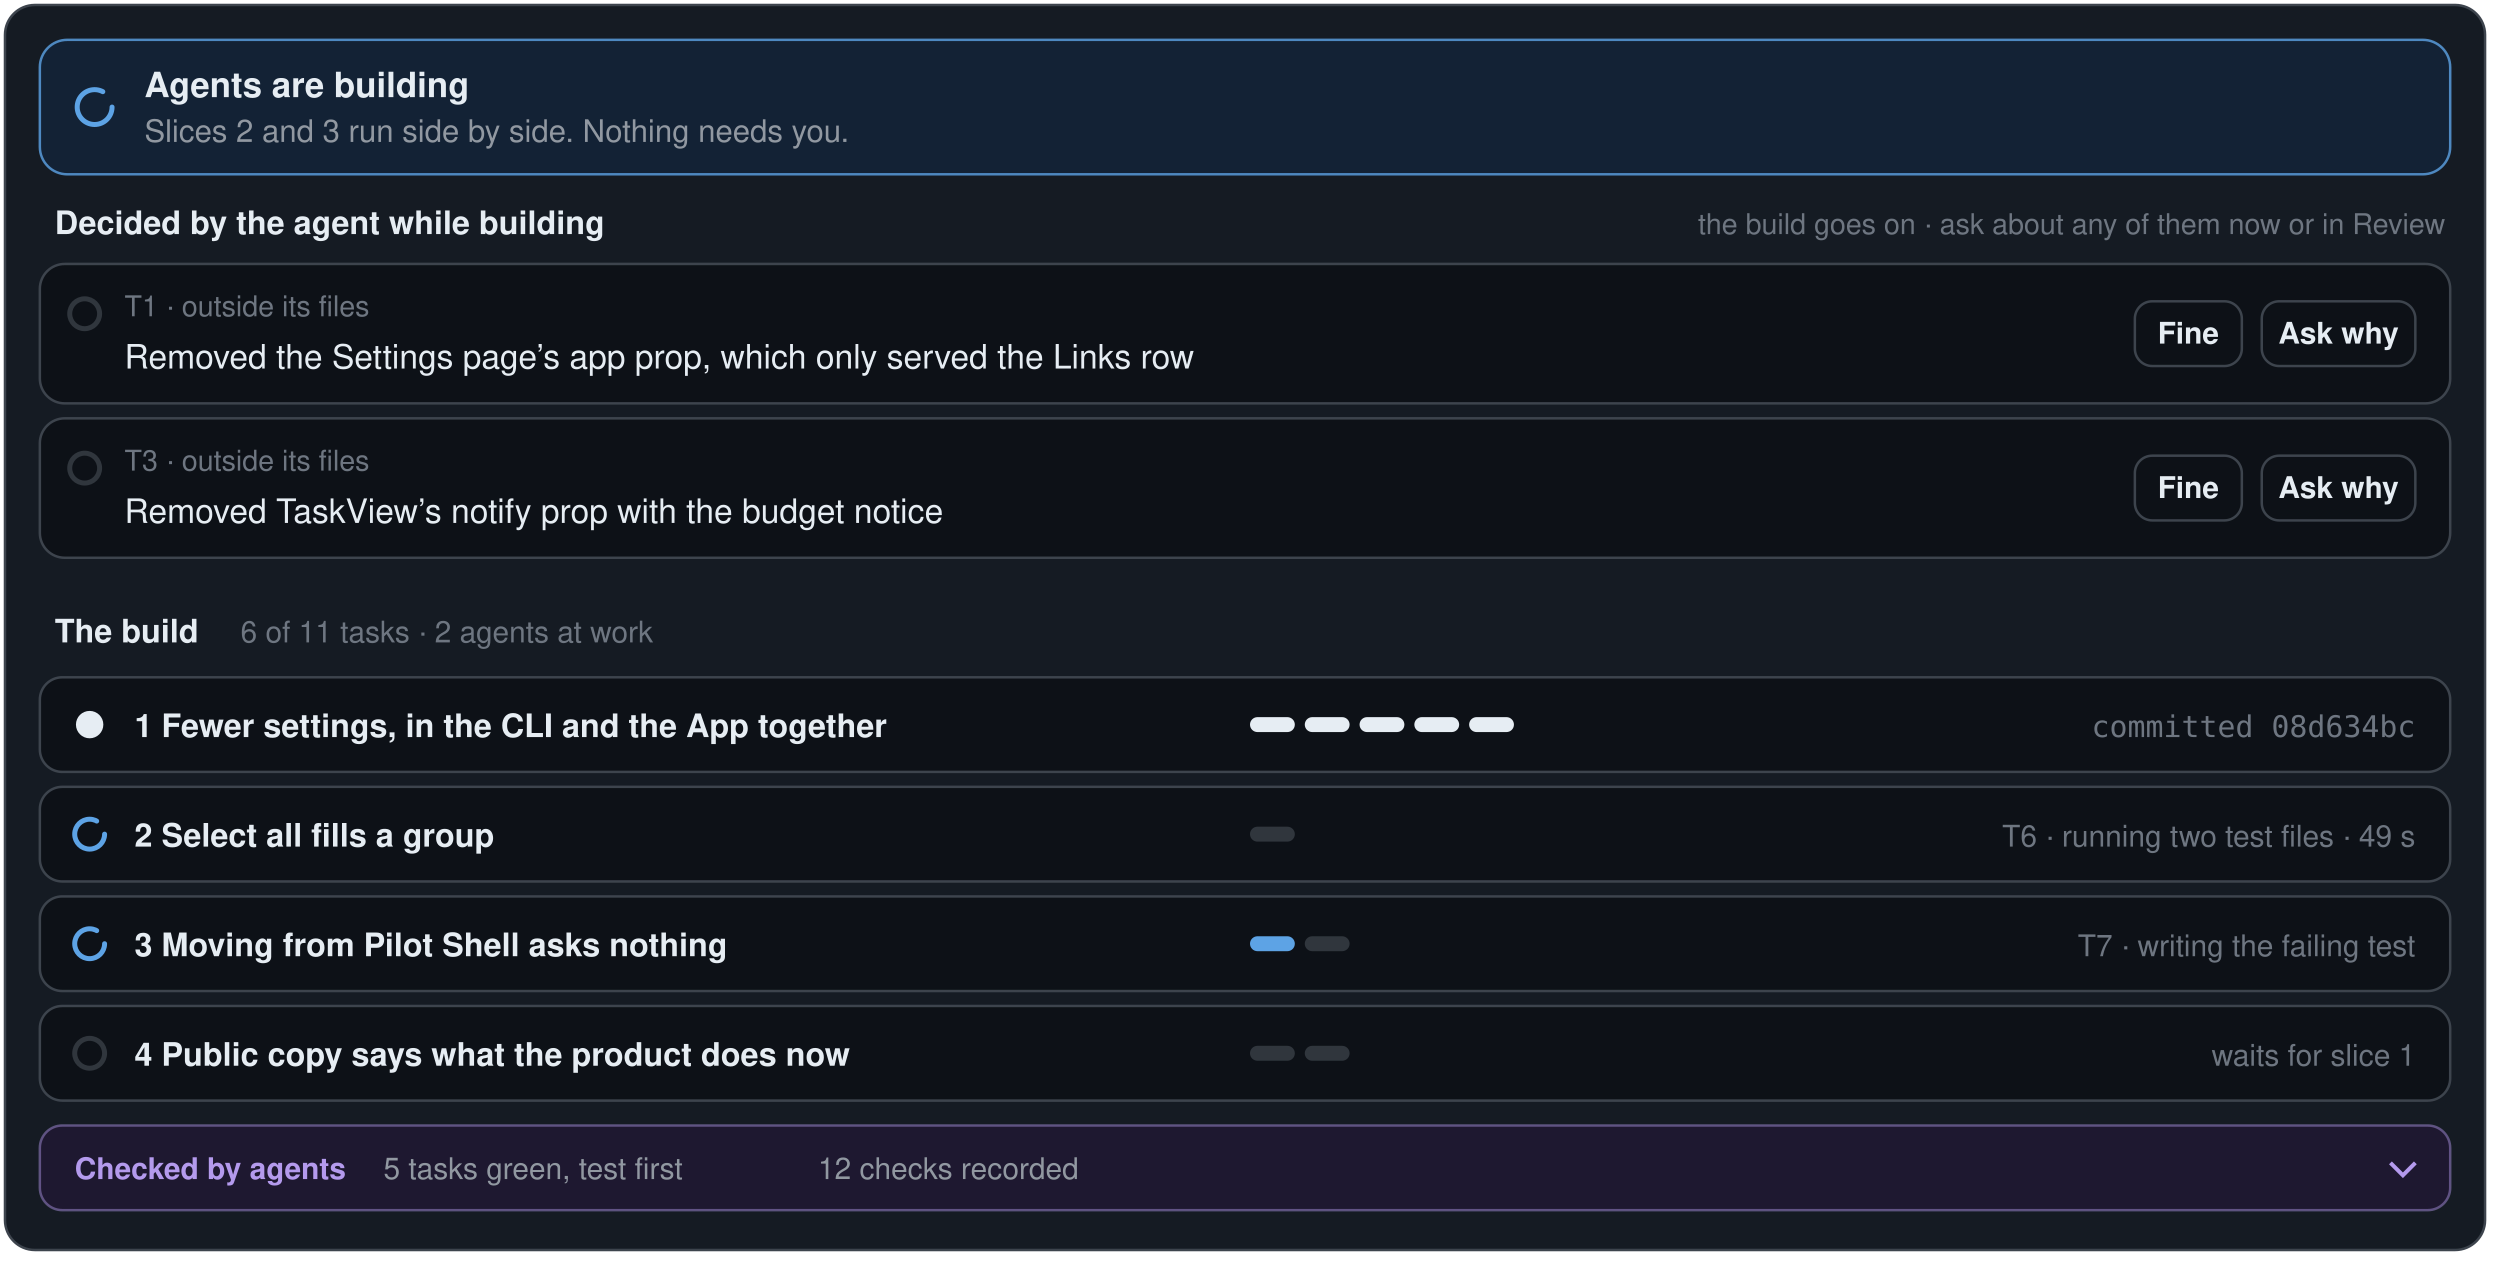
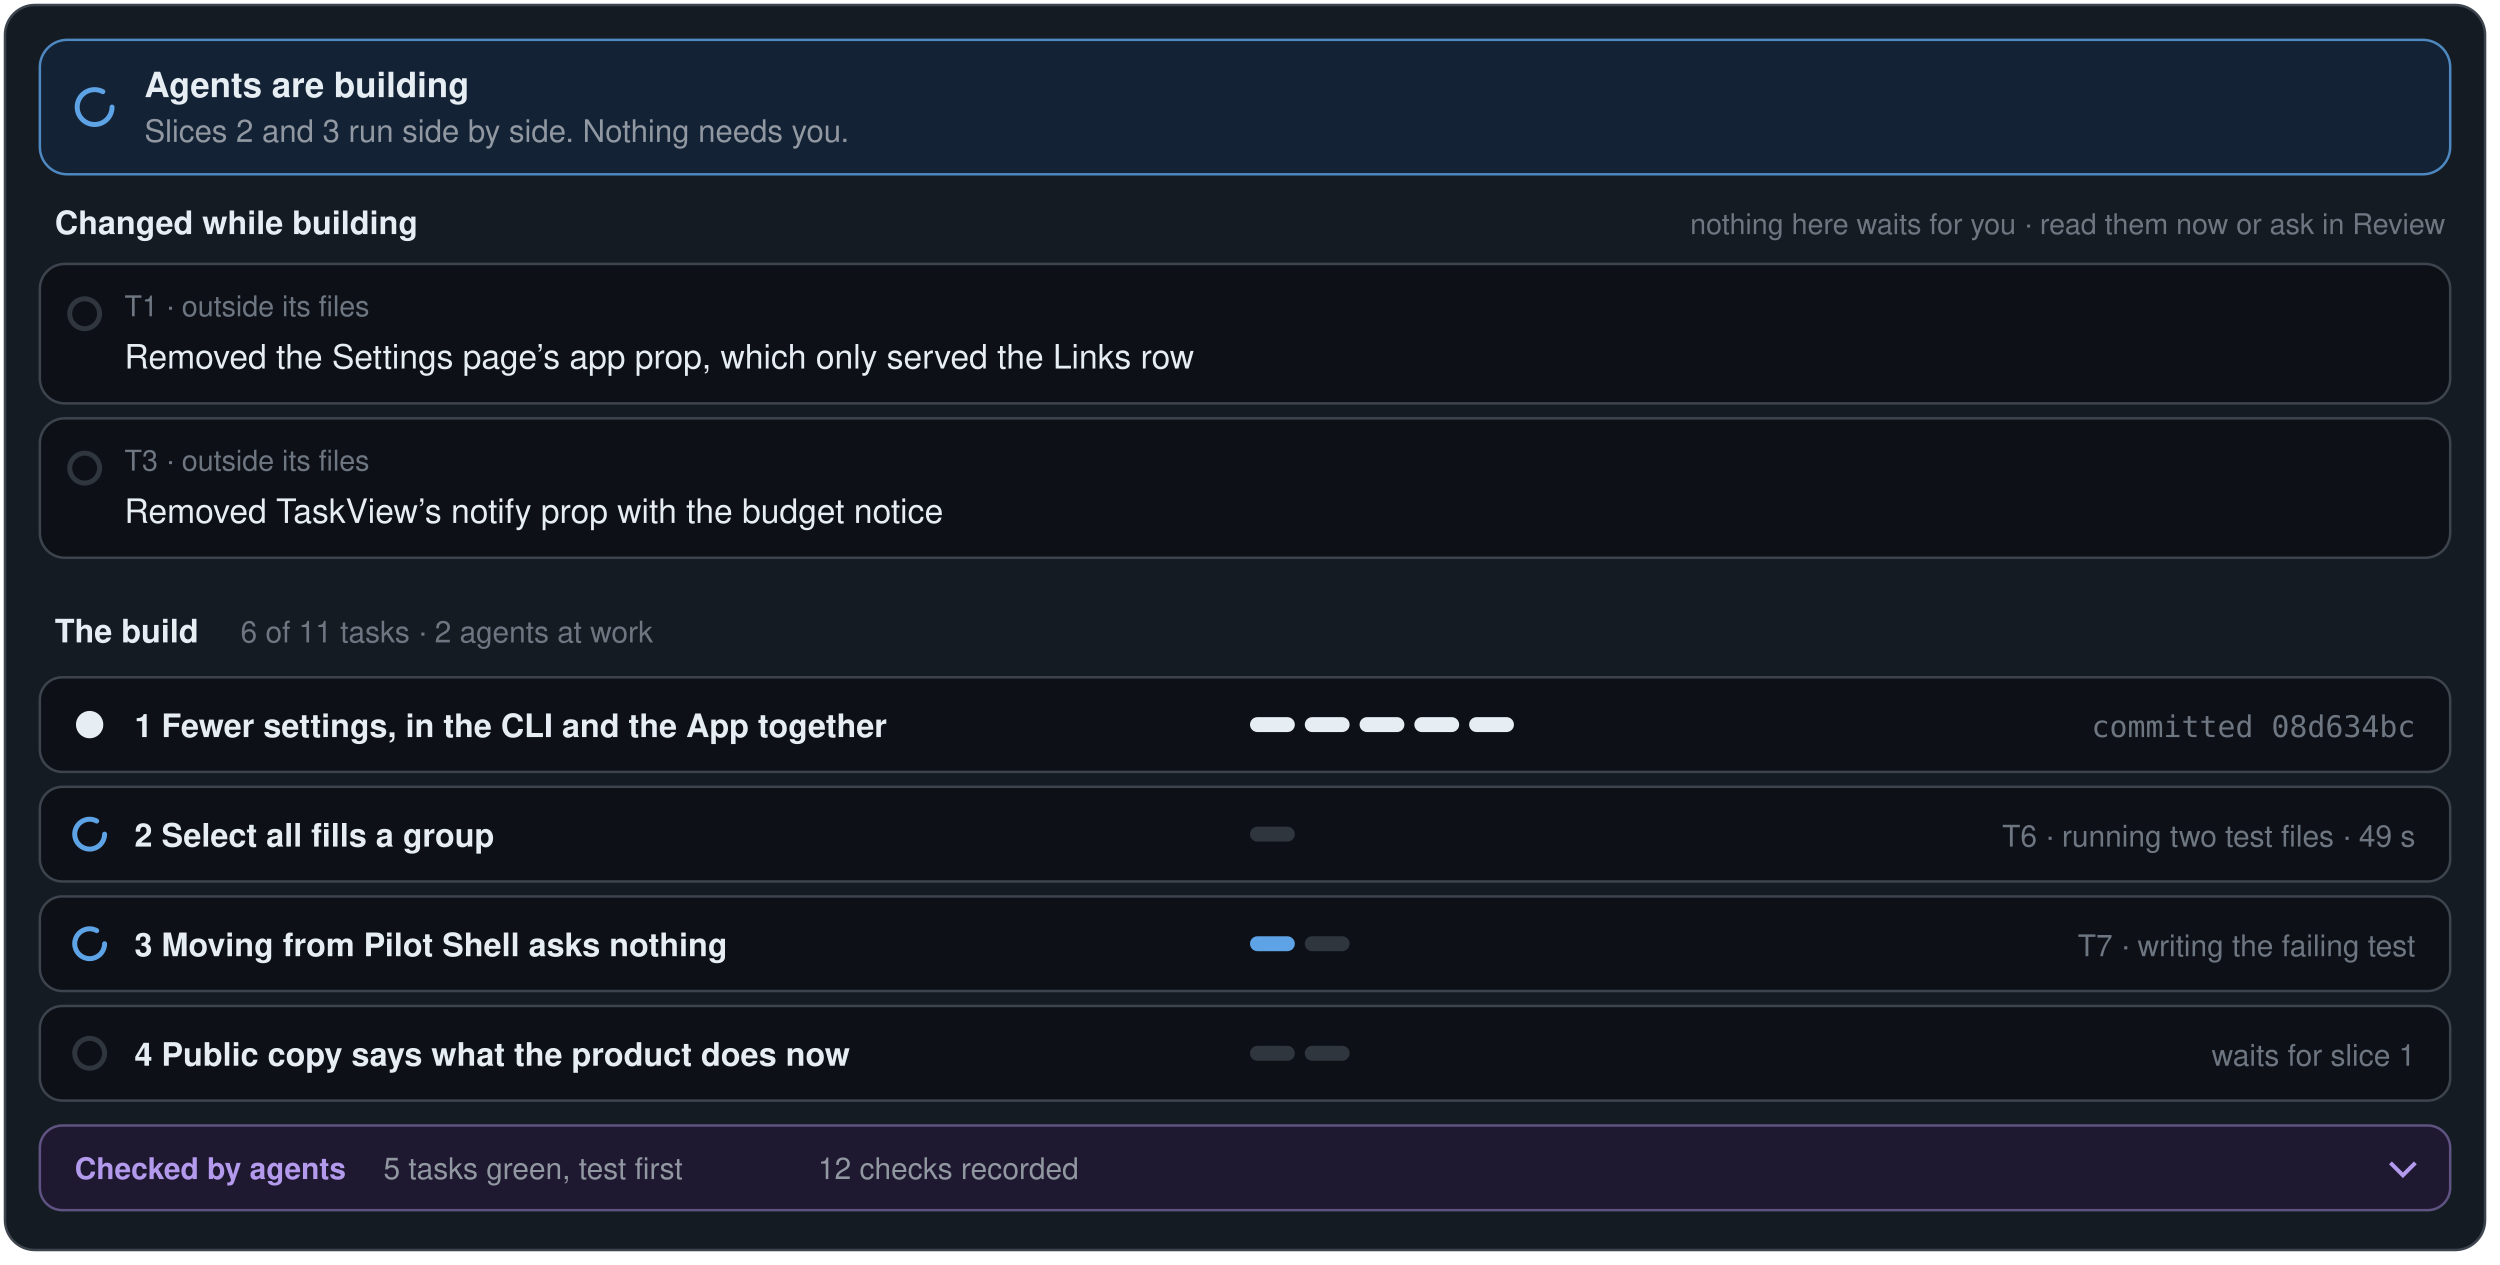
- <svg xmlns="http://www.w3.org/2000/svg" width="1004" height="508" viewBox="-2 -2 1004 508" role="img" aria-label="The Implement step: agents are building and nothing needs you; choices the agent made outside the Plan wait with Fine and Ask why; the slices fill in with what each agent does now">
+ <svg xmlns="http://www.w3.org/2000/svg" width="1004" height="508" viewBox="-2 -2 1004 508" role="img" aria-label="The Implement step: agents are building and nothing needs you; what the agent decided on its own is listed under Changed while building; the slices fill in with what each agent does now">
  <rect x="0" y="0" width="996" height="500" rx="12" fill="#151b23" stroke="#3d444d" stroke-width="1" />
  <rect x="14" y="14" width="968" height="54" rx="11" fill="#132235" stroke="#5da3e5" stroke-opacity="0.8" />
  <circle cx="36" cy="41.0" r="7" fill="none" stroke="#5da3e5" stroke-width="2" stroke-dasharray="36.4 8.4" stroke-linecap="round" />
  <text x="56" y="37" font-family="-apple-system, BlinkMacSystemFont, 'Segoe UI', 'Helvetica Neue', Helvetica, Arial, sans-serif" font-size="14" font-weight="650" fill="#e6edf3" text-anchor="start">Agents are building</text>
  <text x="56" y="55" font-family="-apple-system, BlinkMacSystemFont, 'Segoe UI', 'Helvetica Neue', Helvetica, Arial, sans-serif" font-size="12.5" font-weight="400" fill="#9198a1" text-anchor="start">Slices 2 and 3 run side by side. Nothing needs you.</text>
-   <text x="20" y="92" font-family="-apple-system, BlinkMacSystemFont, 'Segoe UI', 'Helvetica Neue', Helvetica, Arial, sans-serif" font-size="13" font-weight="650" fill="#e6edf3" text-anchor="start">Decided by the agent while building</text>
-   <text x="980" y="92" font-family="-apple-system, BlinkMacSystemFont, 'Segoe UI', 'Helvetica Neue', Helvetica, Arial, sans-serif" font-size="11.5" font-weight="500" fill="#6e7681" text-anchor="end">the build goes on · ask about any of them now or in Review</text>
+   <text x="20" y="92" font-family="-apple-system, BlinkMacSystemFont, 'Segoe UI', 'Helvetica Neue', Helvetica, Arial, sans-serif" font-size="13" font-weight="650" fill="#e6edf3" text-anchor="start">Changed while building</text>
+   <text x="980" y="92" font-family="-apple-system, BlinkMacSystemFont, 'Segoe UI', 'Helvetica Neue', Helvetica, Arial, sans-serif" font-size="11.5" font-weight="500" fill="#6e7681" text-anchor="end">nothing here waits for you · read them now or ask in Review</text>
  <rect x="14" y="104" width="968" height="56" rx="10" fill="#0d1117" stroke="#3d444d" />
  <circle cx="32" cy="124" r="6" fill="none" stroke="#30363d" stroke-width="2" />
  <text x="48" y="125" font-family="-apple-system, BlinkMacSystemFont, 'Segoe UI', 'Helvetica Neue', Helvetica, Arial, sans-serif" font-size="11.5" font-weight="500" fill="#6e7681" text-anchor="start">T1 · outside its files</text>
  <text x="48" y="146" font-family="-apple-system, BlinkMacSystemFont, 'Segoe UI', 'Helvetica Neue', Helvetica, Arial, sans-serif" font-size="13.5" font-weight="500" fill="#e6edf3" text-anchor="start">Removed the Settings page’s app prop, which only served the Links row</text>
-   <rect x="906.32" y="119.0" width="61.68" height="26" rx="7" fill="#0d1117" stroke="#3d444d" />
-   <text x="937.16" y="136.0" font-family="-apple-system, BlinkMacSystemFont, 'Segoe UI', 'Helvetica Neue', Helvetica, Arial, sans-serif" font-size="12" font-weight="600" fill="#e6edf3" text-anchor="middle">Ask why</text>
-   <rect x="855.36" y="119.0" width="42.96" height="26" rx="7" fill="#0d1117" stroke="#3d444d" />
-   <text x="876.84" y="136.0" font-family="-apple-system, BlinkMacSystemFont, 'Segoe UI', 'Helvetica Neue', Helvetica, Arial, sans-serif" font-size="12" font-weight="600" fill="#e6edf3" text-anchor="middle">Fine</text>
  <rect x="14" y="166" width="968" height="56" rx="10" fill="#0d1117" stroke="#3d444d" />
  <circle cx="32" cy="186" r="6" fill="none" stroke="#30363d" stroke-width="2" />
  <text x="48" y="187" font-family="-apple-system, BlinkMacSystemFont, 'Segoe UI', 'Helvetica Neue', Helvetica, Arial, sans-serif" font-size="11.5" font-weight="500" fill="#6e7681" text-anchor="start">T3 · outside its files</text>
  <text x="48" y="208" font-family="-apple-system, BlinkMacSystemFont, 'Segoe UI', 'Helvetica Neue', Helvetica, Arial, sans-serif" font-size="13.5" font-weight="500" fill="#e6edf3" text-anchor="start">Removed TaskView’s notify prop with the budget notice</text>
-   <rect x="906.32" y="181.0" width="61.68" height="26" rx="7" fill="#0d1117" stroke="#3d444d" />
-   <text x="937.16" y="198.0" font-family="-apple-system, BlinkMacSystemFont, 'Segoe UI', 'Helvetica Neue', Helvetica, Arial, sans-serif" font-size="12" font-weight="600" fill="#e6edf3" text-anchor="middle">Ask why</text>
-   <rect x="855.36" y="181.0" width="42.96" height="26" rx="7" fill="#0d1117" stroke="#3d444d" />
-   <text x="876.84" y="198.0" font-family="-apple-system, BlinkMacSystemFont, 'Segoe UI', 'Helvetica Neue', Helvetica, Arial, sans-serif" font-size="12" font-weight="600" fill="#e6edf3" text-anchor="middle">Fine</text>
  <text x="20" y="256" font-family="-apple-system, BlinkMacSystemFont, 'Segoe UI', 'Helvetica Neue', Helvetica, Arial, sans-serif" font-size="13" font-weight="650" fill="#e6edf3" text-anchor="start">The build</text>
  <text x="94.6" y="256" font-family="-apple-system, BlinkMacSystemFont, 'Segoe UI', 'Helvetica Neue', Helvetica, Arial, sans-serif" font-size="12" font-weight="500" fill="#6e7681" text-anchor="start">6 of 11 tasks · 2 agents at work</text>
  <rect x="14" y="270" width="968" height="38" rx="9" fill="#0d1117" stroke="#3d444d" />
  <circle cx="34" cy="289" r="5.5" fill="#e6edf3" />
  <text x="52" y="294" font-family="-apple-system, BlinkMacSystemFont, 'Segoe UI', 'Helvetica Neue', Helvetica, Arial, sans-serif" font-size="13" font-weight="600" fill="#e6edf3" text-anchor="start">1  Fewer settings, in the CLI and the App together</text>
  <rect x="500" y="286" width="18" height="6" rx="3" fill="#e6edf3" />
  <rect x="522" y="286" width="18" height="6" rx="3" fill="#e6edf3" />
  <rect x="544" y="286" width="18" height="6" rx="3" fill="#e6edf3" />
  <rect x="566" y="286" width="18" height="6" rx="3" fill="#e6edf3" />
  <rect x="588" y="286" width="18" height="6" rx="3" fill="#e6edf3" />
  <text x="968" y="294" font-family="ui-monospace, SFMono-Regular, Menlo, Consolas, monospace" font-size="12" font-weight="500" fill="#6e7681" text-anchor="end">committed 08d634bc</text>
  <rect x="14" y="314" width="968" height="38" rx="9" fill="#0d1117" stroke="#3d444d" />
  <circle cx="34" cy="333" r="6" fill="none" stroke="#5da3e5" stroke-width="2" stroke-dasharray="31.2 7.2" stroke-linecap="round" />
  <text x="52" y="338" font-family="-apple-system, BlinkMacSystemFont, 'Segoe UI', 'Helvetica Neue', Helvetica, Arial, sans-serif" font-size="13" font-weight="600" fill="#e6edf3" text-anchor="start">2  Select all fills a group</text>
  <rect x="500" y="330" width="18" height="6" rx="3" fill="#30363d" />
  <text x="968" y="338" font-family="-apple-system, BlinkMacSystemFont, 'Segoe UI', 'Helvetica Neue', Helvetica, Arial, sans-serif" font-size="12" font-weight="500" fill="#6e7681" text-anchor="end">T6 · running two test files · 49 s</text>
  <rect x="14" y="358" width="968" height="38" rx="9" fill="#0d1117" stroke="#3d444d" />
  <circle cx="34" cy="377" r="6" fill="none" stroke="#5da3e5" stroke-width="2" stroke-dasharray="31.2 7.2" stroke-linecap="round" />
  <text x="52" y="382" font-family="-apple-system, BlinkMacSystemFont, 'Segoe UI', 'Helvetica Neue', Helvetica, Arial, sans-serif" font-size="13" font-weight="600" fill="#e6edf3" text-anchor="start">3  Moving from Pilot Shell asks nothing</text>
  <rect x="500" y="374" width="18" height="6" rx="3" fill="#5da3e5" />
  <rect x="522" y="374" width="18" height="6" rx="3" fill="#30363d" />
  <text x="968" y="382" font-family="-apple-system, BlinkMacSystemFont, 'Segoe UI', 'Helvetica Neue', Helvetica, Arial, sans-serif" font-size="12" font-weight="500" fill="#6e7681" text-anchor="end">T7 · writing the failing test</text>
  <rect x="14" y="402" width="968" height="38" rx="9" fill="#0d1117" stroke="#3d444d" />
  <circle cx="34" cy="421" r="6" fill="none" stroke="#30363d" stroke-width="2" />
  <text x="52" y="426" font-family="-apple-system, BlinkMacSystemFont, 'Segoe UI', 'Helvetica Neue', Helvetica, Arial, sans-serif" font-size="13" font-weight="600" fill="#e6edf3" text-anchor="start">4  Public copy says what the product does now</text>
  <rect x="500" y="418" width="18" height="6" rx="3" fill="#30363d" />
  <rect x="522" y="418" width="18" height="6" rx="3" fill="#30363d" />
  <text x="968" y="426" font-family="-apple-system, BlinkMacSystemFont, 'Segoe UI', 'Helvetica Neue', Helvetica, Arial, sans-serif" font-size="12" font-weight="500" fill="#6e7681" text-anchor="end">waits for slice 1</text>
  <rect x="14" y="450" width="968" height="34" rx="9" fill="#1e1830" stroke="#b49aed" stroke-opacity="0.45" />
  <text x="28" y="471.5" font-family="-apple-system, BlinkMacSystemFont, 'Segoe UI', 'Helvetica Neue', Helvetica, Arial, sans-serif" font-size="12" font-weight="700" fill="#b49aed" text-anchor="start">Checked by agents</text>
  <text x="152" y="471.5" font-family="-apple-system, BlinkMacSystemFont, 'Segoe UI', 'Helvetica Neue', Helvetica, Arial, sans-serif" font-size="12" font-weight="500" fill="#9198a1" text-anchor="start">5 tasks green, test first</text>
  <text x="326.5" y="471.5" font-family="-apple-system, BlinkMacSystemFont, 'Segoe UI', 'Helvetica Neue', Helvetica, Arial, sans-serif" font-size="12" font-weight="500" fill="#9198a1" text-anchor="start">12 checks recorded</text>
  <path d="M958 465.0 l5 5 l5 -5" fill="none" stroke="#b49aed" stroke-width="1.6" />
</svg>
